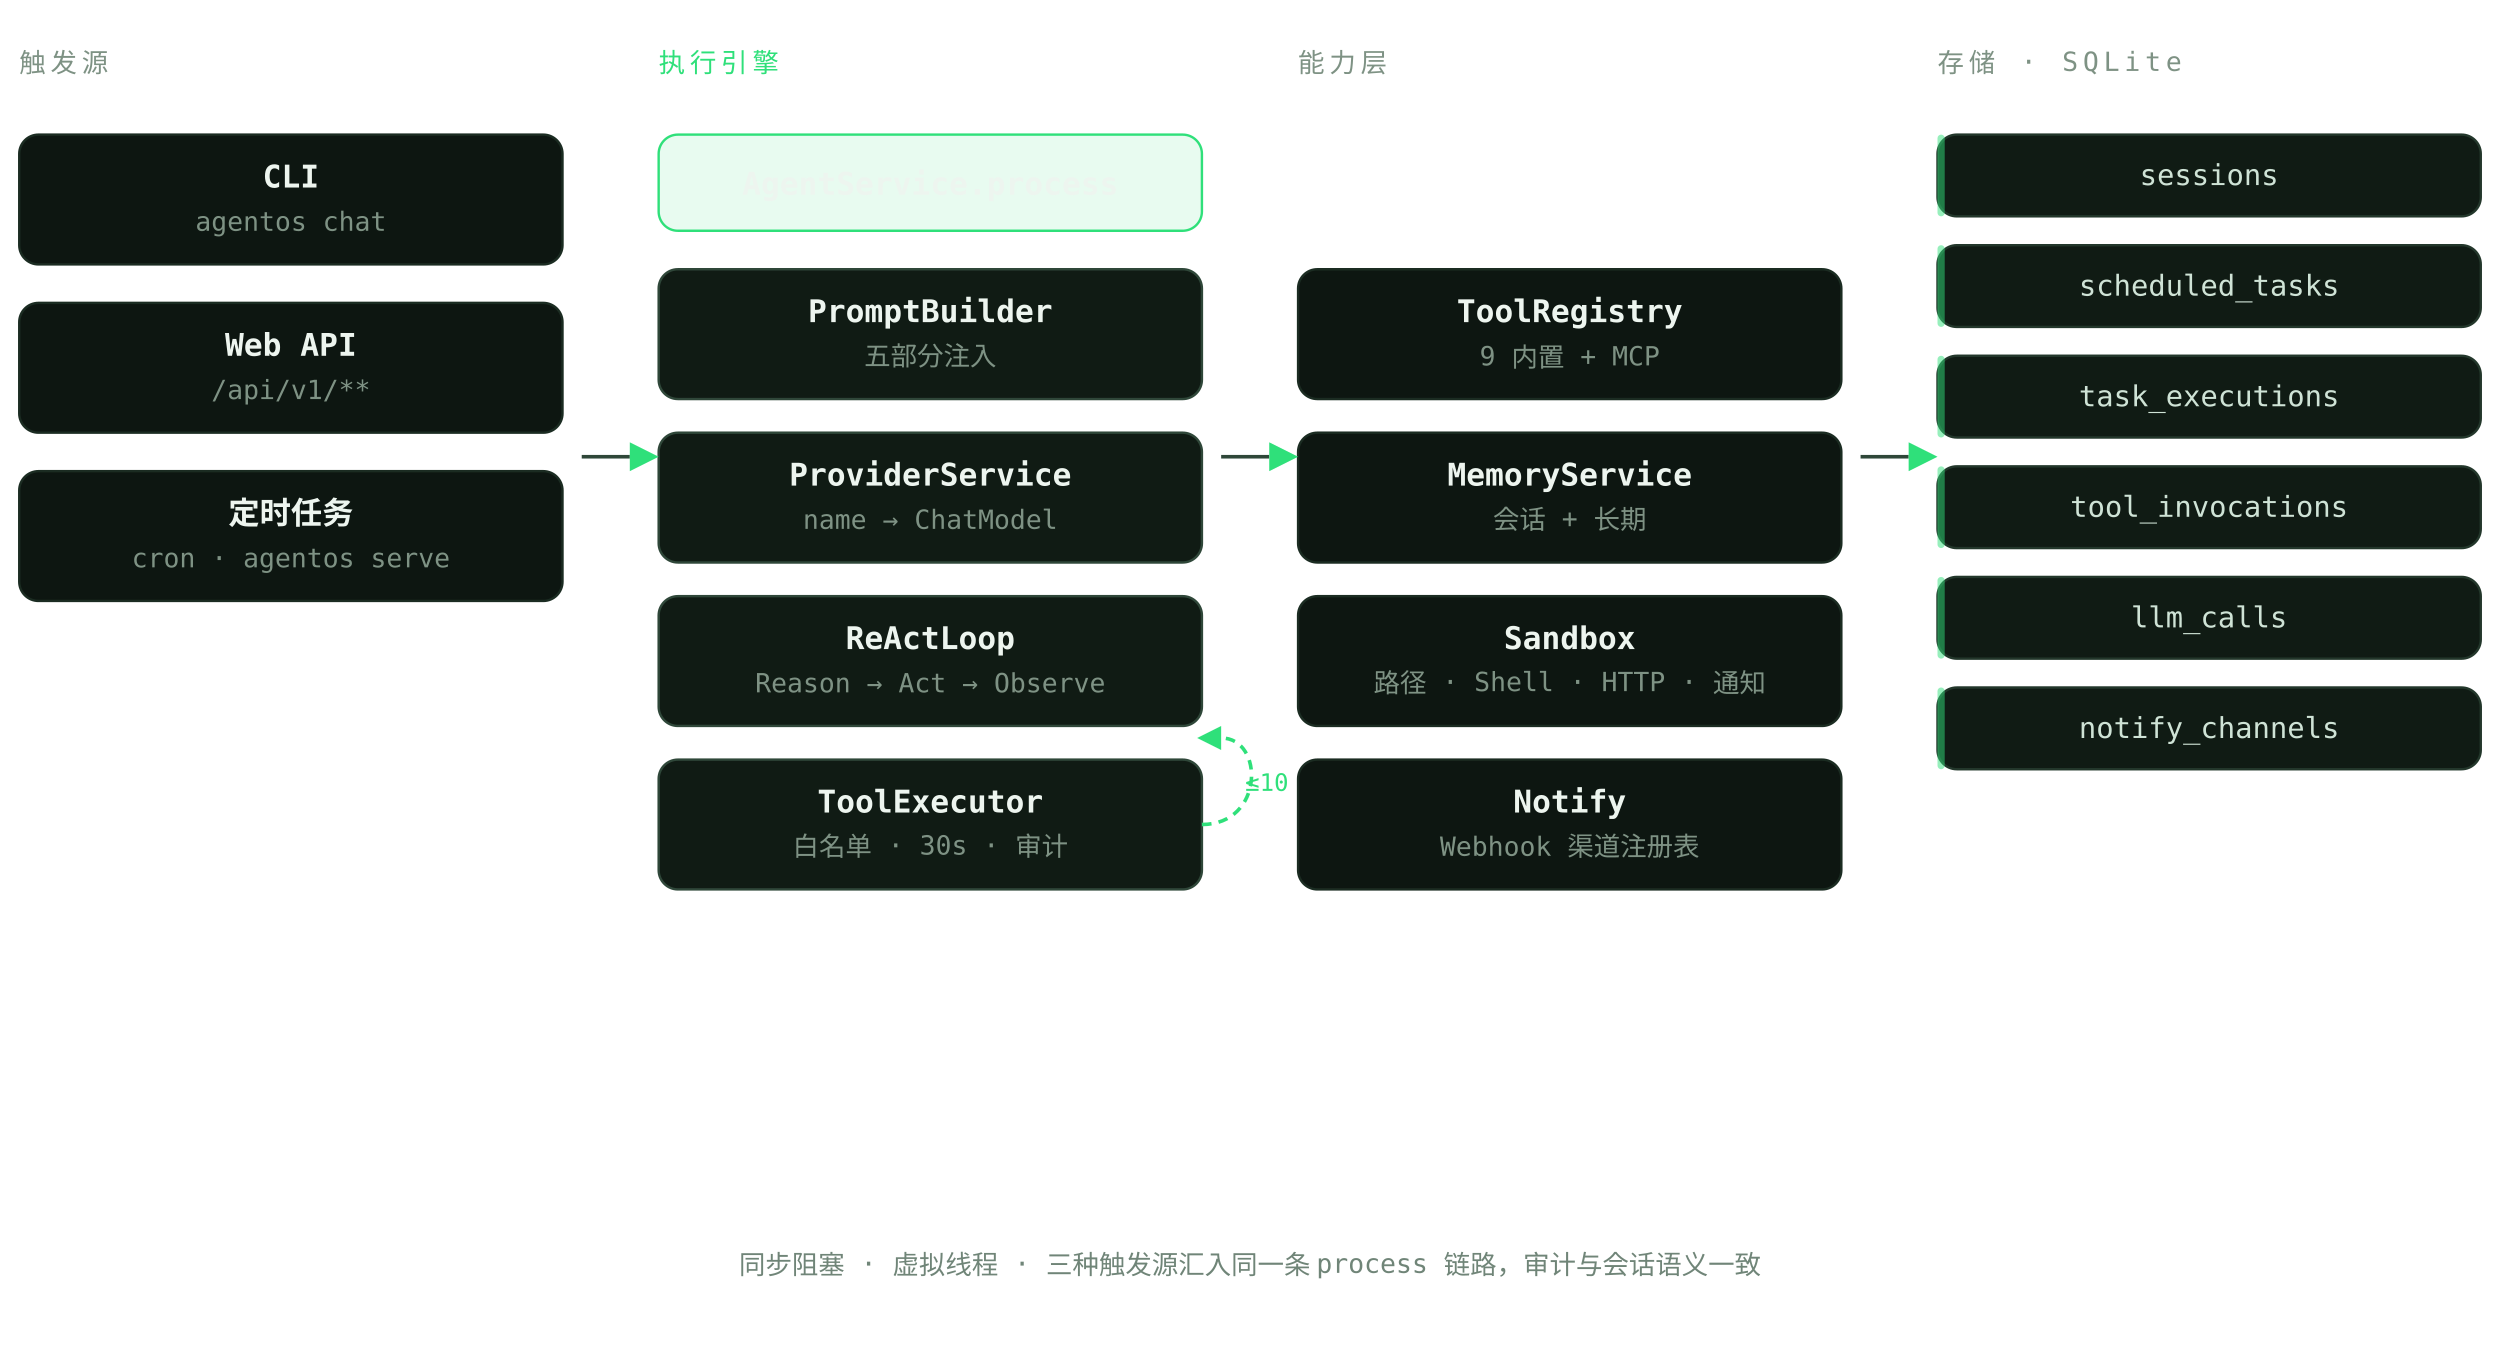
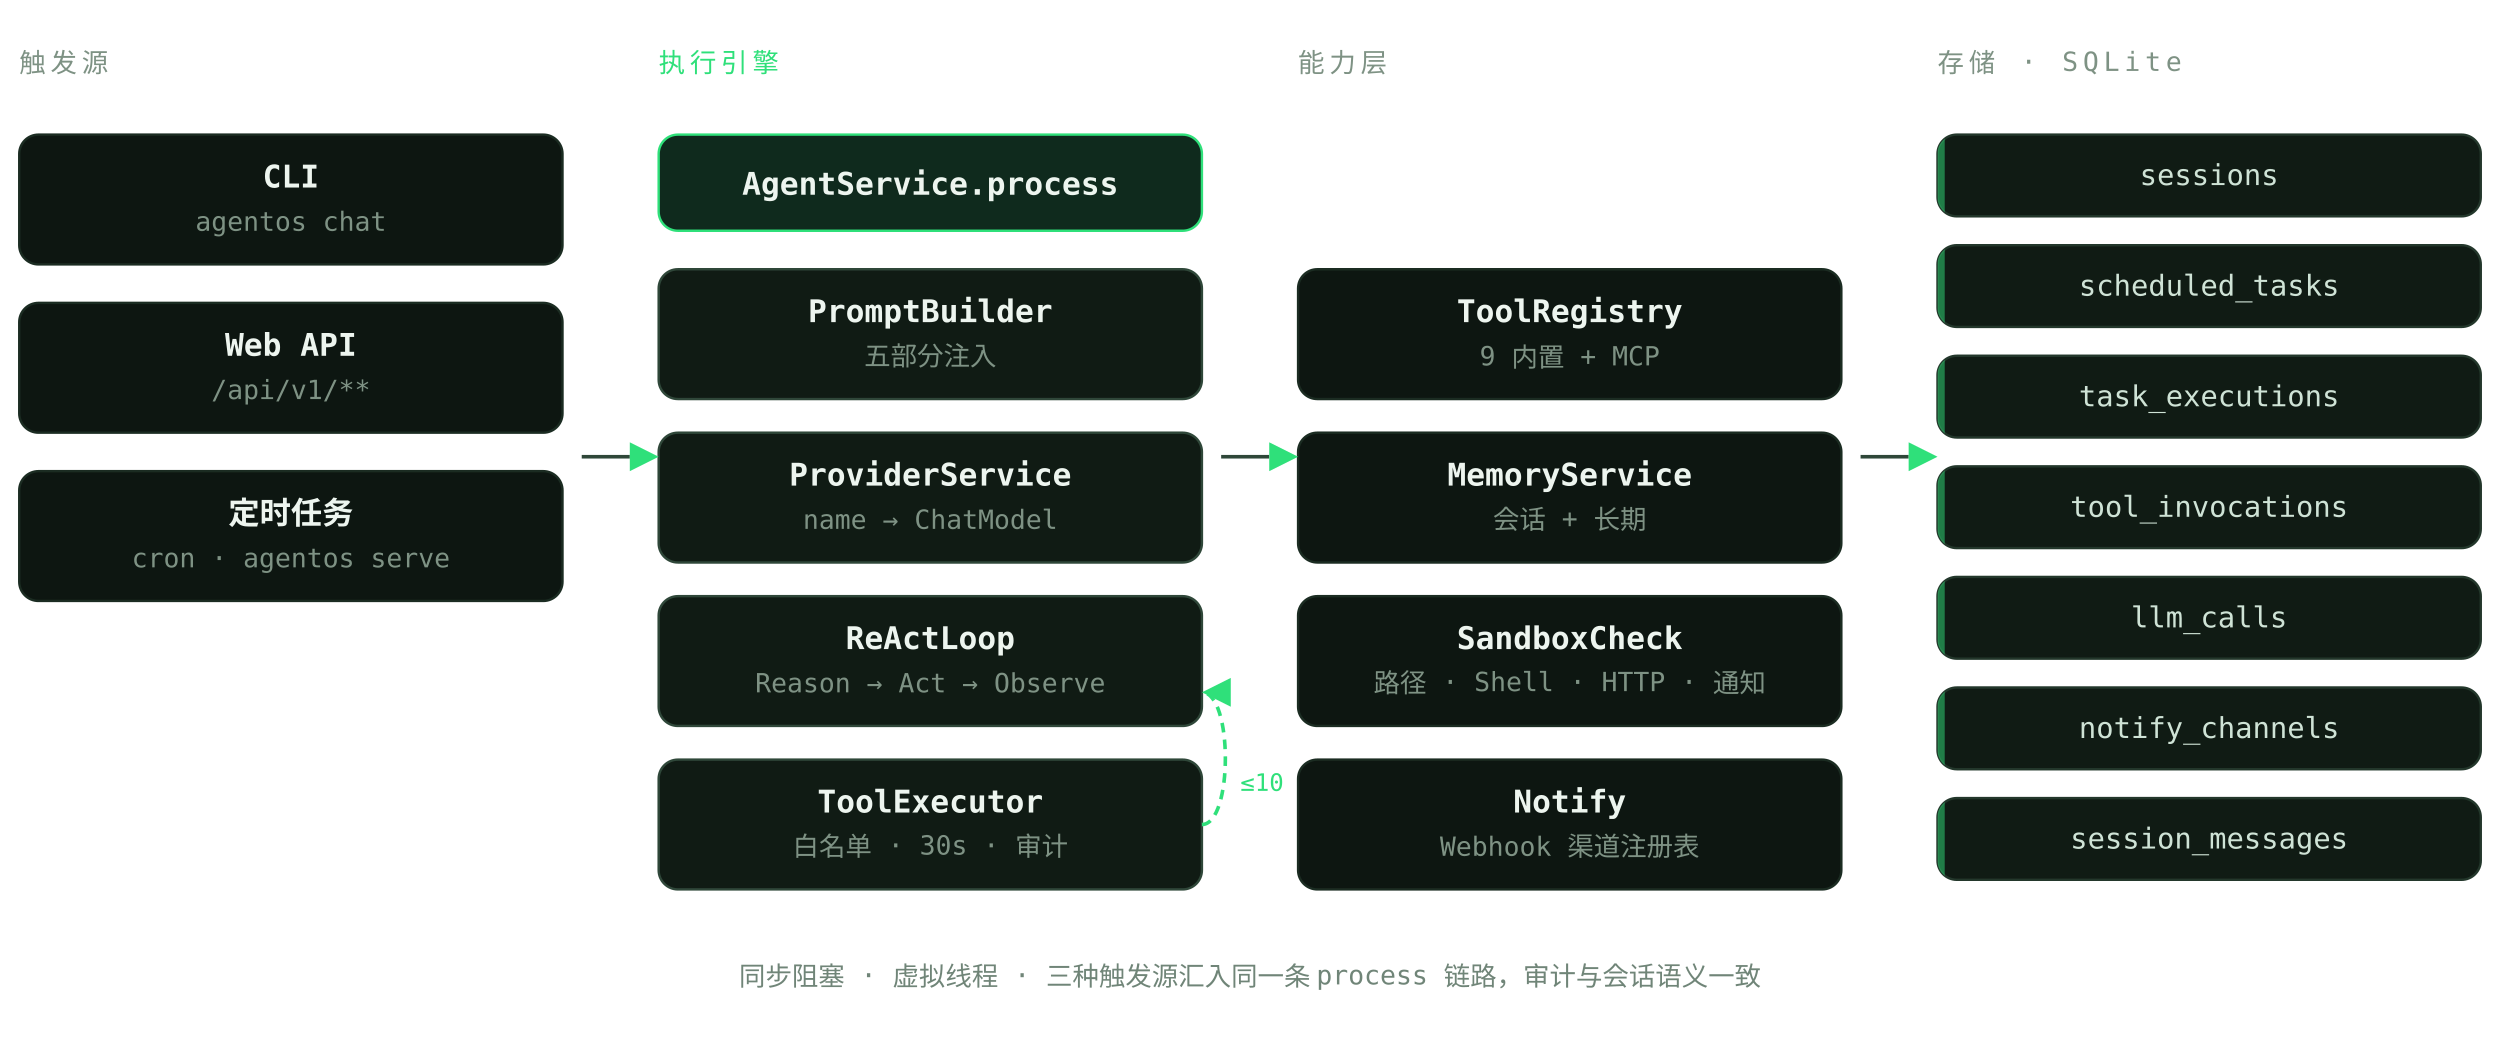
- <svg xmlns="http://www.w3.org/2000/svg" viewBox="0 0 1040 560" font-family="ui-monospace, SFMono-Regular, Menlo, 'JetBrains Mono', monospace">
+ <svg xmlns="http://www.w3.org/2000/svg" viewBox="0 0 1040 432" font-family="ui-monospace, SFMono-Regular, Menlo, 'JetBrains Mono', monospace">
+   <defs>
+     <clipPath id="ag-tbl-rows">
+       <rect x="806" y="56" width="226" height="34" rx="8" />
+       <rect x="806" y="102" width="226" height="34" rx="8" />
+       <rect x="806" y="148" width="226" height="34" rx="8" />
+       <rect x="806" y="194" width="226" height="34" rx="8" />
+       <rect x="806" y="240" width="226" height="34" rx="8" />
+       <rect x="806" y="286" width="226" height="34" rx="8" />
+       <rect x="806" y="332" width="226" height="34" rx="8" />
+     </clipPath>
+   </defs>
  <g style="text-transform:uppercase" font-size="11" letter-spacing="2" fill="#7e9284">
    <text x="8" y="30">触发源</text>
    <text x="274" y="30" fill="#2fe07a">执行引擎</text>
    <text x="540" y="30">能力层</text>
    <text x="806" y="30">存储 · SQLite</text>
  </g>
  <g>
    <rect x="8" y="56" width="226" height="54" rx="8" fill="#0d1611" stroke="#1b2c22" />
    <text x="121" y="78" text-anchor="middle" font-size="13" font-weight="600" fill="#edf5ef">CLI</text>
    <text x="121" y="96" text-anchor="middle" font-size="11" fill="#7e9284">agentos chat</text>
    <rect x="8" y="126" width="226" height="54" rx="8" fill="#0d1611" stroke="#1b2c22" />
    <text x="121" y="148" text-anchor="middle" font-size="13" font-weight="600" fill="#edf5ef">Web API</text>
    <text x="121" y="166" text-anchor="middle" font-size="11" fill="#7e9284">/api/v1/**</text>
    <rect x="8" y="196" width="226" height="54" rx="8" fill="#0d1611" stroke="#1b2c22" />
    <text x="121" y="218" text-anchor="middle" font-size="13" font-weight="600" fill="#edf5ef">定时任务</text>
    <text x="121" y="236" text-anchor="middle" font-size="11" fill="#7e9284">cron · agentos serve</text>
  </g>
  <g>
-     <rect x="274" y="56" width="226" height="40" rx="8" fill="rgba(47,224,122,0.11)" stroke="#2fe07a" />
+     <rect x="274" y="56" width="226" height="40" rx="8" fill="#0f2a1d" stroke="#2fe07a" />
    <text x="387" y="81" text-anchor="middle" font-size="13" font-weight="700" fill="#edf5ef">AgentService.process</text>
    <rect x="274" y="112" width="226" height="54" rx="8" fill="#101b14" stroke="#2f4739" />
    <text x="387" y="134" text-anchor="middle" font-size="13" font-weight="600" fill="#edf5ef">PromptBuilder</text>
    <text x="387" y="152" text-anchor="middle" font-size="11" fill="#7e9284">五部分注入</text>
    <rect x="274" y="180" width="226" height="54" rx="8" fill="#101b14" stroke="#2f4739" />
    <text x="387" y="202" text-anchor="middle" font-size="13" font-weight="600" fill="#edf5ef">ProviderService</text>
    <text x="387" y="220" text-anchor="middle" font-size="11" fill="#7e9284">name → ChatModel</text>
    <rect x="274" y="248" width="226" height="54" rx="8" fill="#101b14" stroke="#2f4739" />
    <text x="387" y="270" text-anchor="middle" font-size="13" font-weight="600" fill="#edf5ef">ReActLoop</text>
    <text x="387" y="288" text-anchor="middle" font-size="11" fill="#7e9284">Reason → Act → Observe</text>
    <rect x="274" y="316" width="226" height="54" rx="8" fill="#101b14" stroke="#2f4739" />
    <text x="387" y="338" text-anchor="middle" font-size="13" font-weight="600" fill="#edf5ef">ToolExecutor</text>
    <text x="387" y="356" text-anchor="middle" font-size="11" fill="#7e9284">白名单 · 30s · 审计</text>
  </g>
  <g>
    <rect x="540" y="112" width="226" height="54" rx="8" fill="#0d1611" stroke="#1b2c22" />
    <text x="653" y="134" text-anchor="middle" font-size="13" font-weight="600" fill="#edf5ef">ToolRegistry</text>
    <text x="653" y="152" text-anchor="middle" font-size="11" fill="#7e9284">9 内置 + MCP</text>
    <rect x="540" y="180" width="226" height="54" rx="8" fill="#0d1611" stroke="#1b2c22" />
    <text x="653" y="202" text-anchor="middle" font-size="13" font-weight="600" fill="#edf5ef">MemoryService</text>
    <text x="653" y="220" text-anchor="middle" font-size="11" fill="#7e9284">会话 + 长期</text>
    <rect x="540" y="248" width="226" height="54" rx="8" fill="#0d1611" stroke="#1b2c22" />
-     <text x="653" y="270" text-anchor="middle" font-size="13" font-weight="600" fill="#edf5ef">Sandbox</text>
+     <text x="653" y="270" text-anchor="middle" font-size="13" font-weight="600" fill="#edf5ef">SandboxCheck</text>
    <text x="653" y="288" text-anchor="middle" font-size="11" fill="#7e9284">路径 · Shell · HTTP · 通知</text>
    <rect x="540" y="316" width="226" height="54" rx="8" fill="#0d1611" stroke="#1b2c22" />
    <text x="653" y="338" text-anchor="middle" font-size="13" font-weight="600" fill="#edf5ef">Notify</text>
    <text x="653" y="356" text-anchor="middle" font-size="11" fill="#7e9284">Webhook 渠道注册表</text>
  </g>
  <g>
    <g>
      <rect x="806" y="56" width="226" height="34" rx="8" fill="#101b14" stroke="#23372b" />
-       <rect x="806" y="56" width="3" height="34" rx="1.5" fill="#2fe07a" opacity="0.5" />
+       <rect x="806" y="56" width="3" height="34" rx="1.5" fill="#2fe07a" opacity="0.5" clip-path="url(#ag-tbl-rows)" />
      <text x="919" y="77" text-anchor="middle" font-size="12" fill="#cfe3d6">sessions</text>
    </g>
    <g>
      <rect x="806" y="102" width="226" height="34" rx="8" fill="#101b14" stroke="#23372b" />
-       <rect x="806" y="102" width="3" height="34" rx="1.5" fill="#2fe07a" opacity="0.5" />
+       <rect x="806" y="102" width="3" height="34" rx="1.5" fill="#2fe07a" opacity="0.5" clip-path="url(#ag-tbl-rows)" />
      <text x="919" y="123" text-anchor="middle" font-size="12" fill="#cfe3d6">scheduled_tasks</text>
    </g>
    <g>
      <rect x="806" y="148" width="226" height="34" rx="8" fill="#101b14" stroke="#23372b" />
-       <rect x="806" y="148" width="3" height="34" rx="1.5" fill="#2fe07a" opacity="0.5" />
+       <rect x="806" y="148" width="3" height="34" rx="1.5" fill="#2fe07a" opacity="0.5" clip-path="url(#ag-tbl-rows)" />
      <text x="919" y="169" text-anchor="middle" font-size="12" fill="#cfe3d6">task_executions</text>
    </g>
    <g>
      <rect x="806" y="194" width="226" height="34" rx="8" fill="#101b14" stroke="#23372b" />
-       <rect x="806" y="194" width="3" height="34" rx="1.5" fill="#2fe07a" opacity="0.5" />
+       <rect x="806" y="194" width="3" height="34" rx="1.5" fill="#2fe07a" opacity="0.5" clip-path="url(#ag-tbl-rows)" />
      <text x="919" y="215" text-anchor="middle" font-size="12" fill="#cfe3d6">tool_invocations</text>
    </g>
    <g>
      <rect x="806" y="240" width="226" height="34" rx="8" fill="#101b14" stroke="#23372b" />
-       <rect x="806" y="240" width="3" height="34" rx="1.5" fill="#2fe07a" opacity="0.5" />
+       <rect x="806" y="240" width="3" height="34" rx="1.5" fill="#2fe07a" opacity="0.5" clip-path="url(#ag-tbl-rows)" />
      <text x="919" y="261" text-anchor="middle" font-size="12" fill="#cfe3d6">llm_calls</text>
    </g>
    <g>
      <rect x="806" y="286" width="226" height="34" rx="8" fill="#101b14" stroke="#23372b" />
-       <rect x="806" y="286" width="3" height="34" rx="1.5" fill="#2fe07a" opacity="0.5" />
+       <rect x="806" y="286" width="3" height="34" rx="1.5" fill="#2fe07a" opacity="0.5" clip-path="url(#ag-tbl-rows)" />
      <text x="919" y="307" text-anchor="middle" font-size="12" fill="#cfe3d6">notify_channels</text>
+     </g>
+     <g>
+       <rect x="806" y="332" width="226" height="34" rx="8" fill="#101b14" stroke="#23372b" />
+       <rect x="806" y="332" width="3" height="34" rx="1.5" fill="#2fe07a" opacity="0.5" clip-path="url(#ag-tbl-rows)" />
+       <text x="919" y="353" text-anchor="middle" font-size="12" fill="#cfe3d6">session_messages</text>
    </g>
  </g>
  <g>
    <path d="M242 190 H262" stroke="#2f4739" stroke-width="1.5" />
    <path d="M262 184 L274 190 L262 196 Z" fill="#2fe07a" />
    <path d="M508 190 H528" stroke="#2f4739" stroke-width="1.5" />
    <path d="M528 184 L540 190 L528 196 Z" fill="#2fe07a" />
    <path d="M774 190 H794" stroke="#2f4739" stroke-width="1.5" />
    <path d="M794 184 L806 190 L794 196 Z" fill="#2fe07a" />
  </g>
  <g>
-     <path d="M500 343 C 526 343 526 307 508 307" fill="none" stroke="#2fe07a" stroke-width="1.5" stroke-dasharray="4 3" />
-     <path d="M508 302 L498 307 L508 312 Z" fill="#2fe07a" />
-     <text x="527" y="329" text-anchor="middle" font-size="10" fill="#2fe07a">≤10</text>
+     <path d="M500 343 C 513 343 513 288 500 288" fill="none" stroke="#2fe07a" stroke-width="1.5" stroke-dasharray="4 3" />
+     <path d="M500 288 L512 282 L512 294 Z" fill="#2fe07a" />
+     <text x="525" y="329" text-anchor="middle" font-size="10" fill="#2fe07a">≤10</text>
  </g>
-   <text x="520" y="530" text-anchor="middle" font-size="11" fill="#708578">同步阻塞 · 虚拟线程 · 三种触发源汇入同一条 process 链路，审计与会话语义一致</text>
+   <text x="520" y="410" text-anchor="middle" font-size="11" fill="#708578">同步阻塞 · 虚拟线程 · 三种触发源汇入同一条 process 链路，审计与会话语义一致</text>
</svg>
